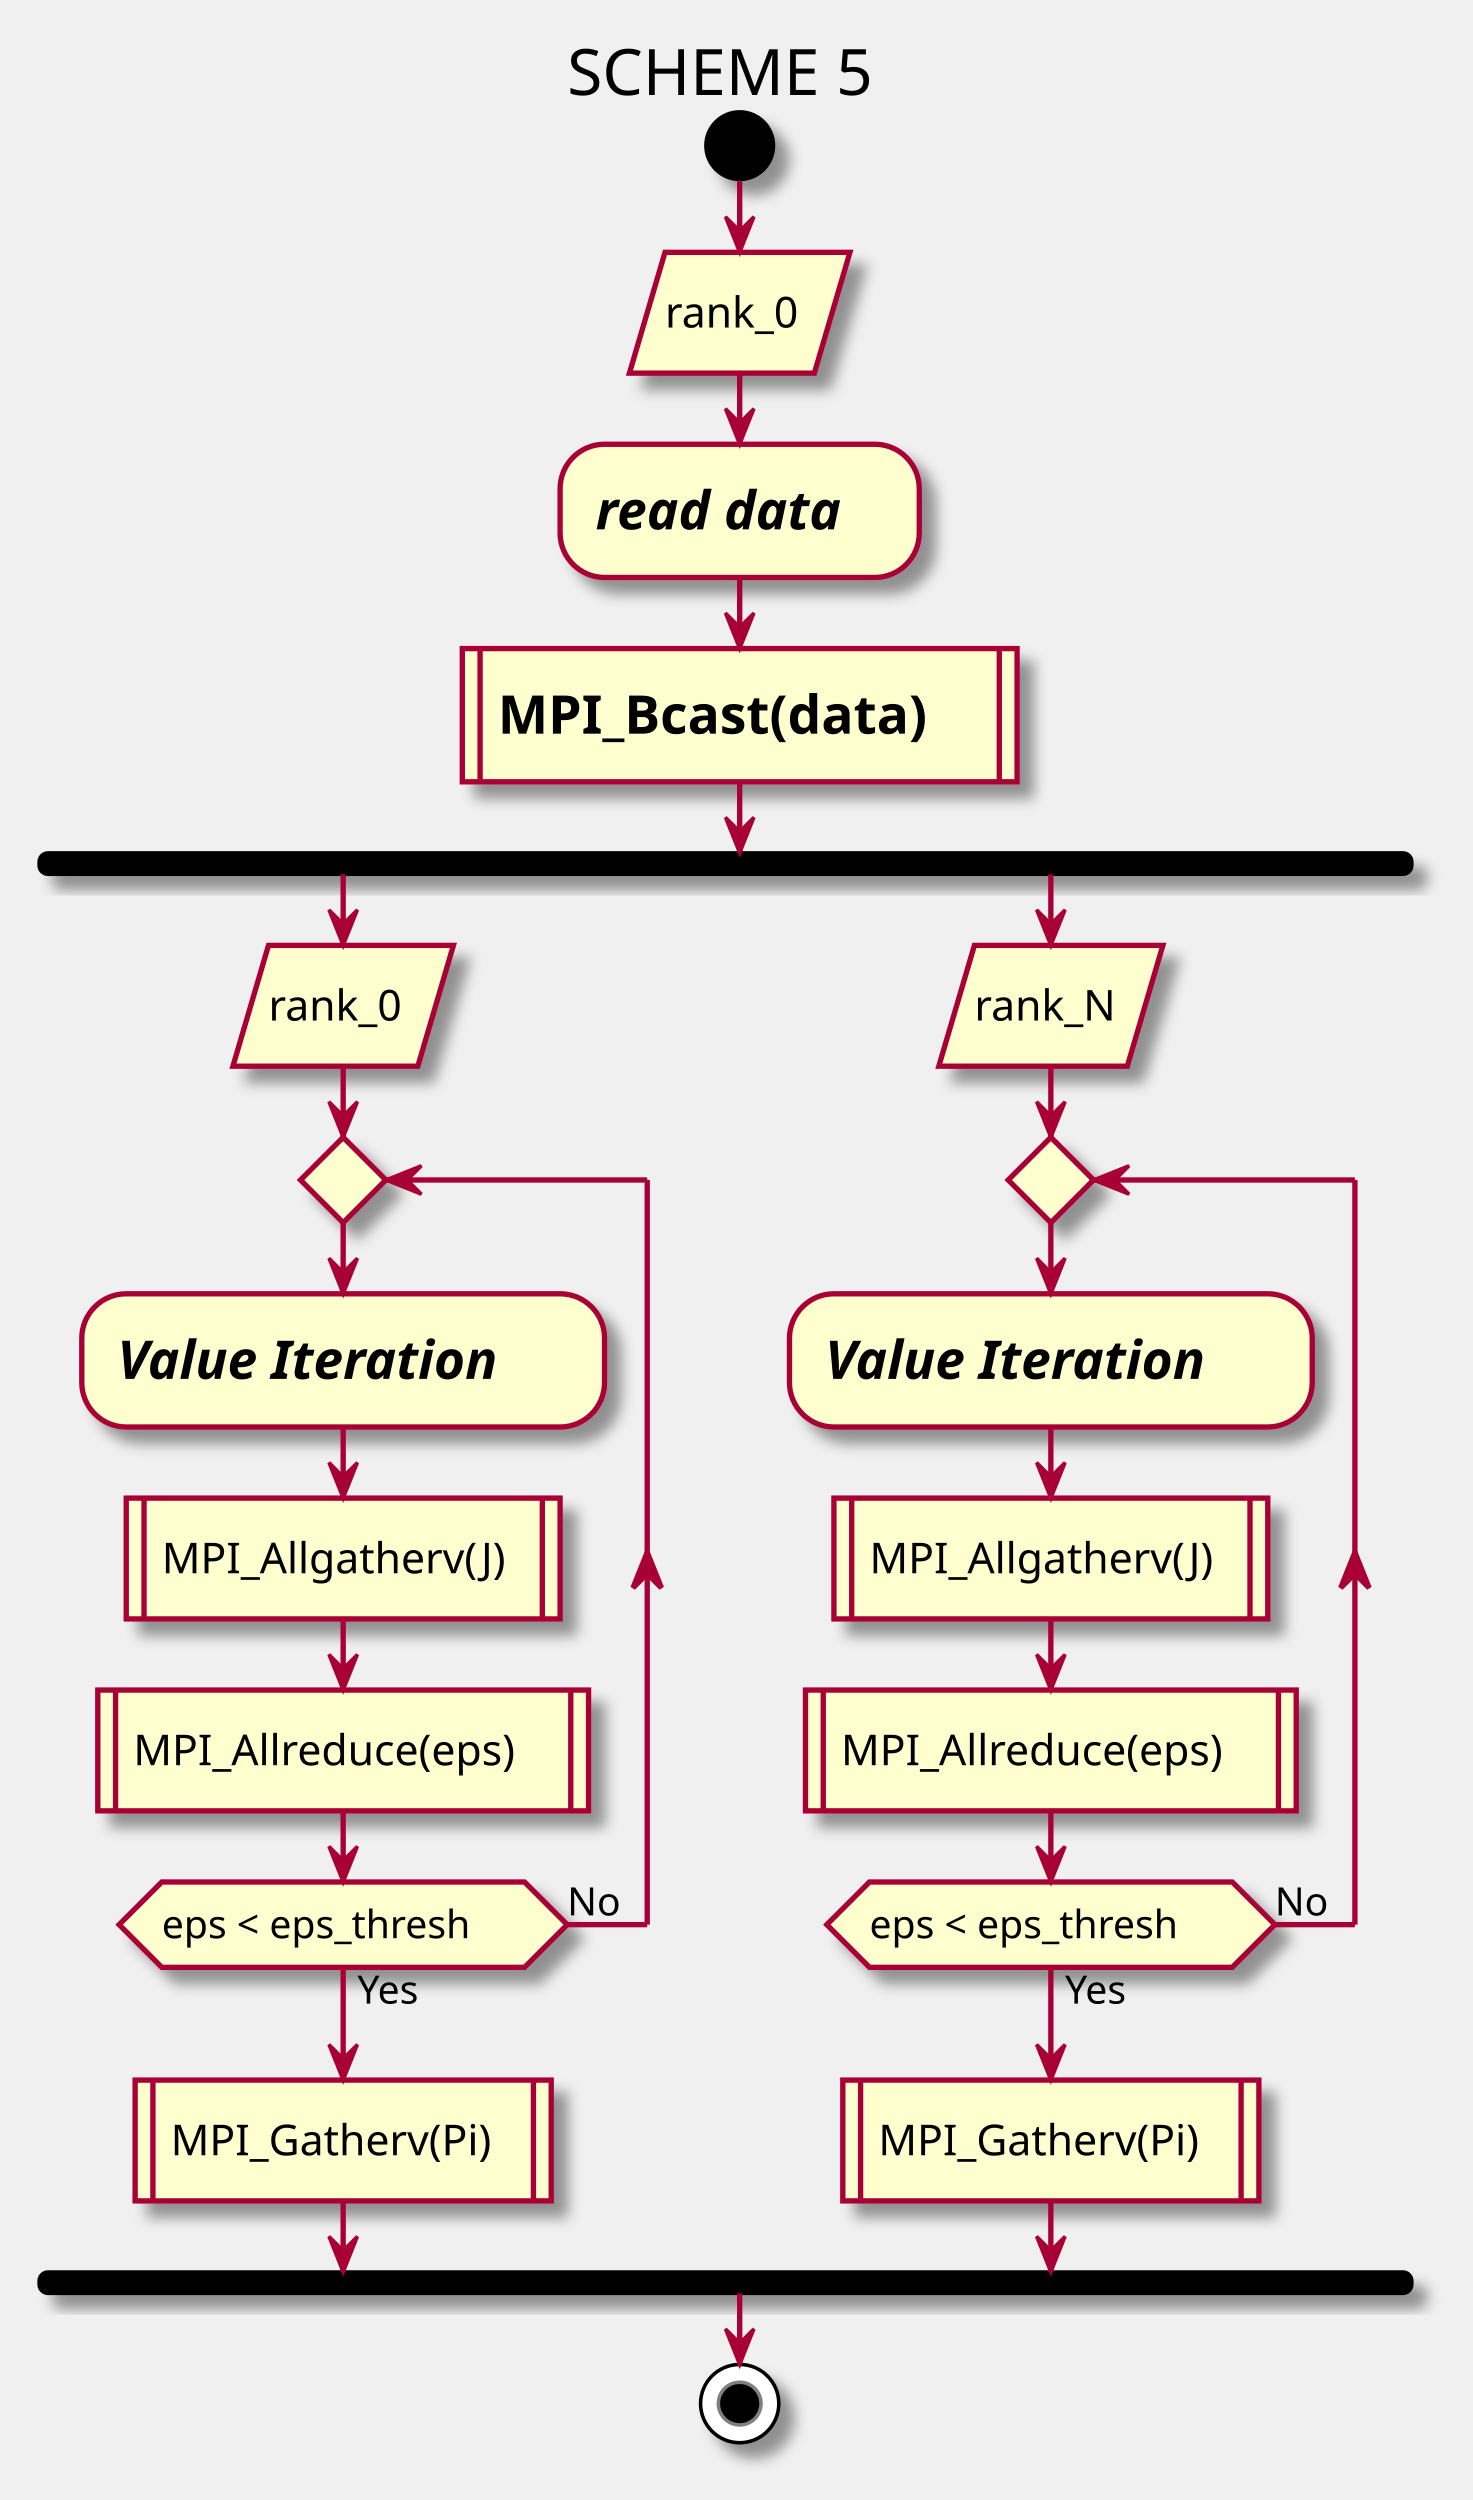
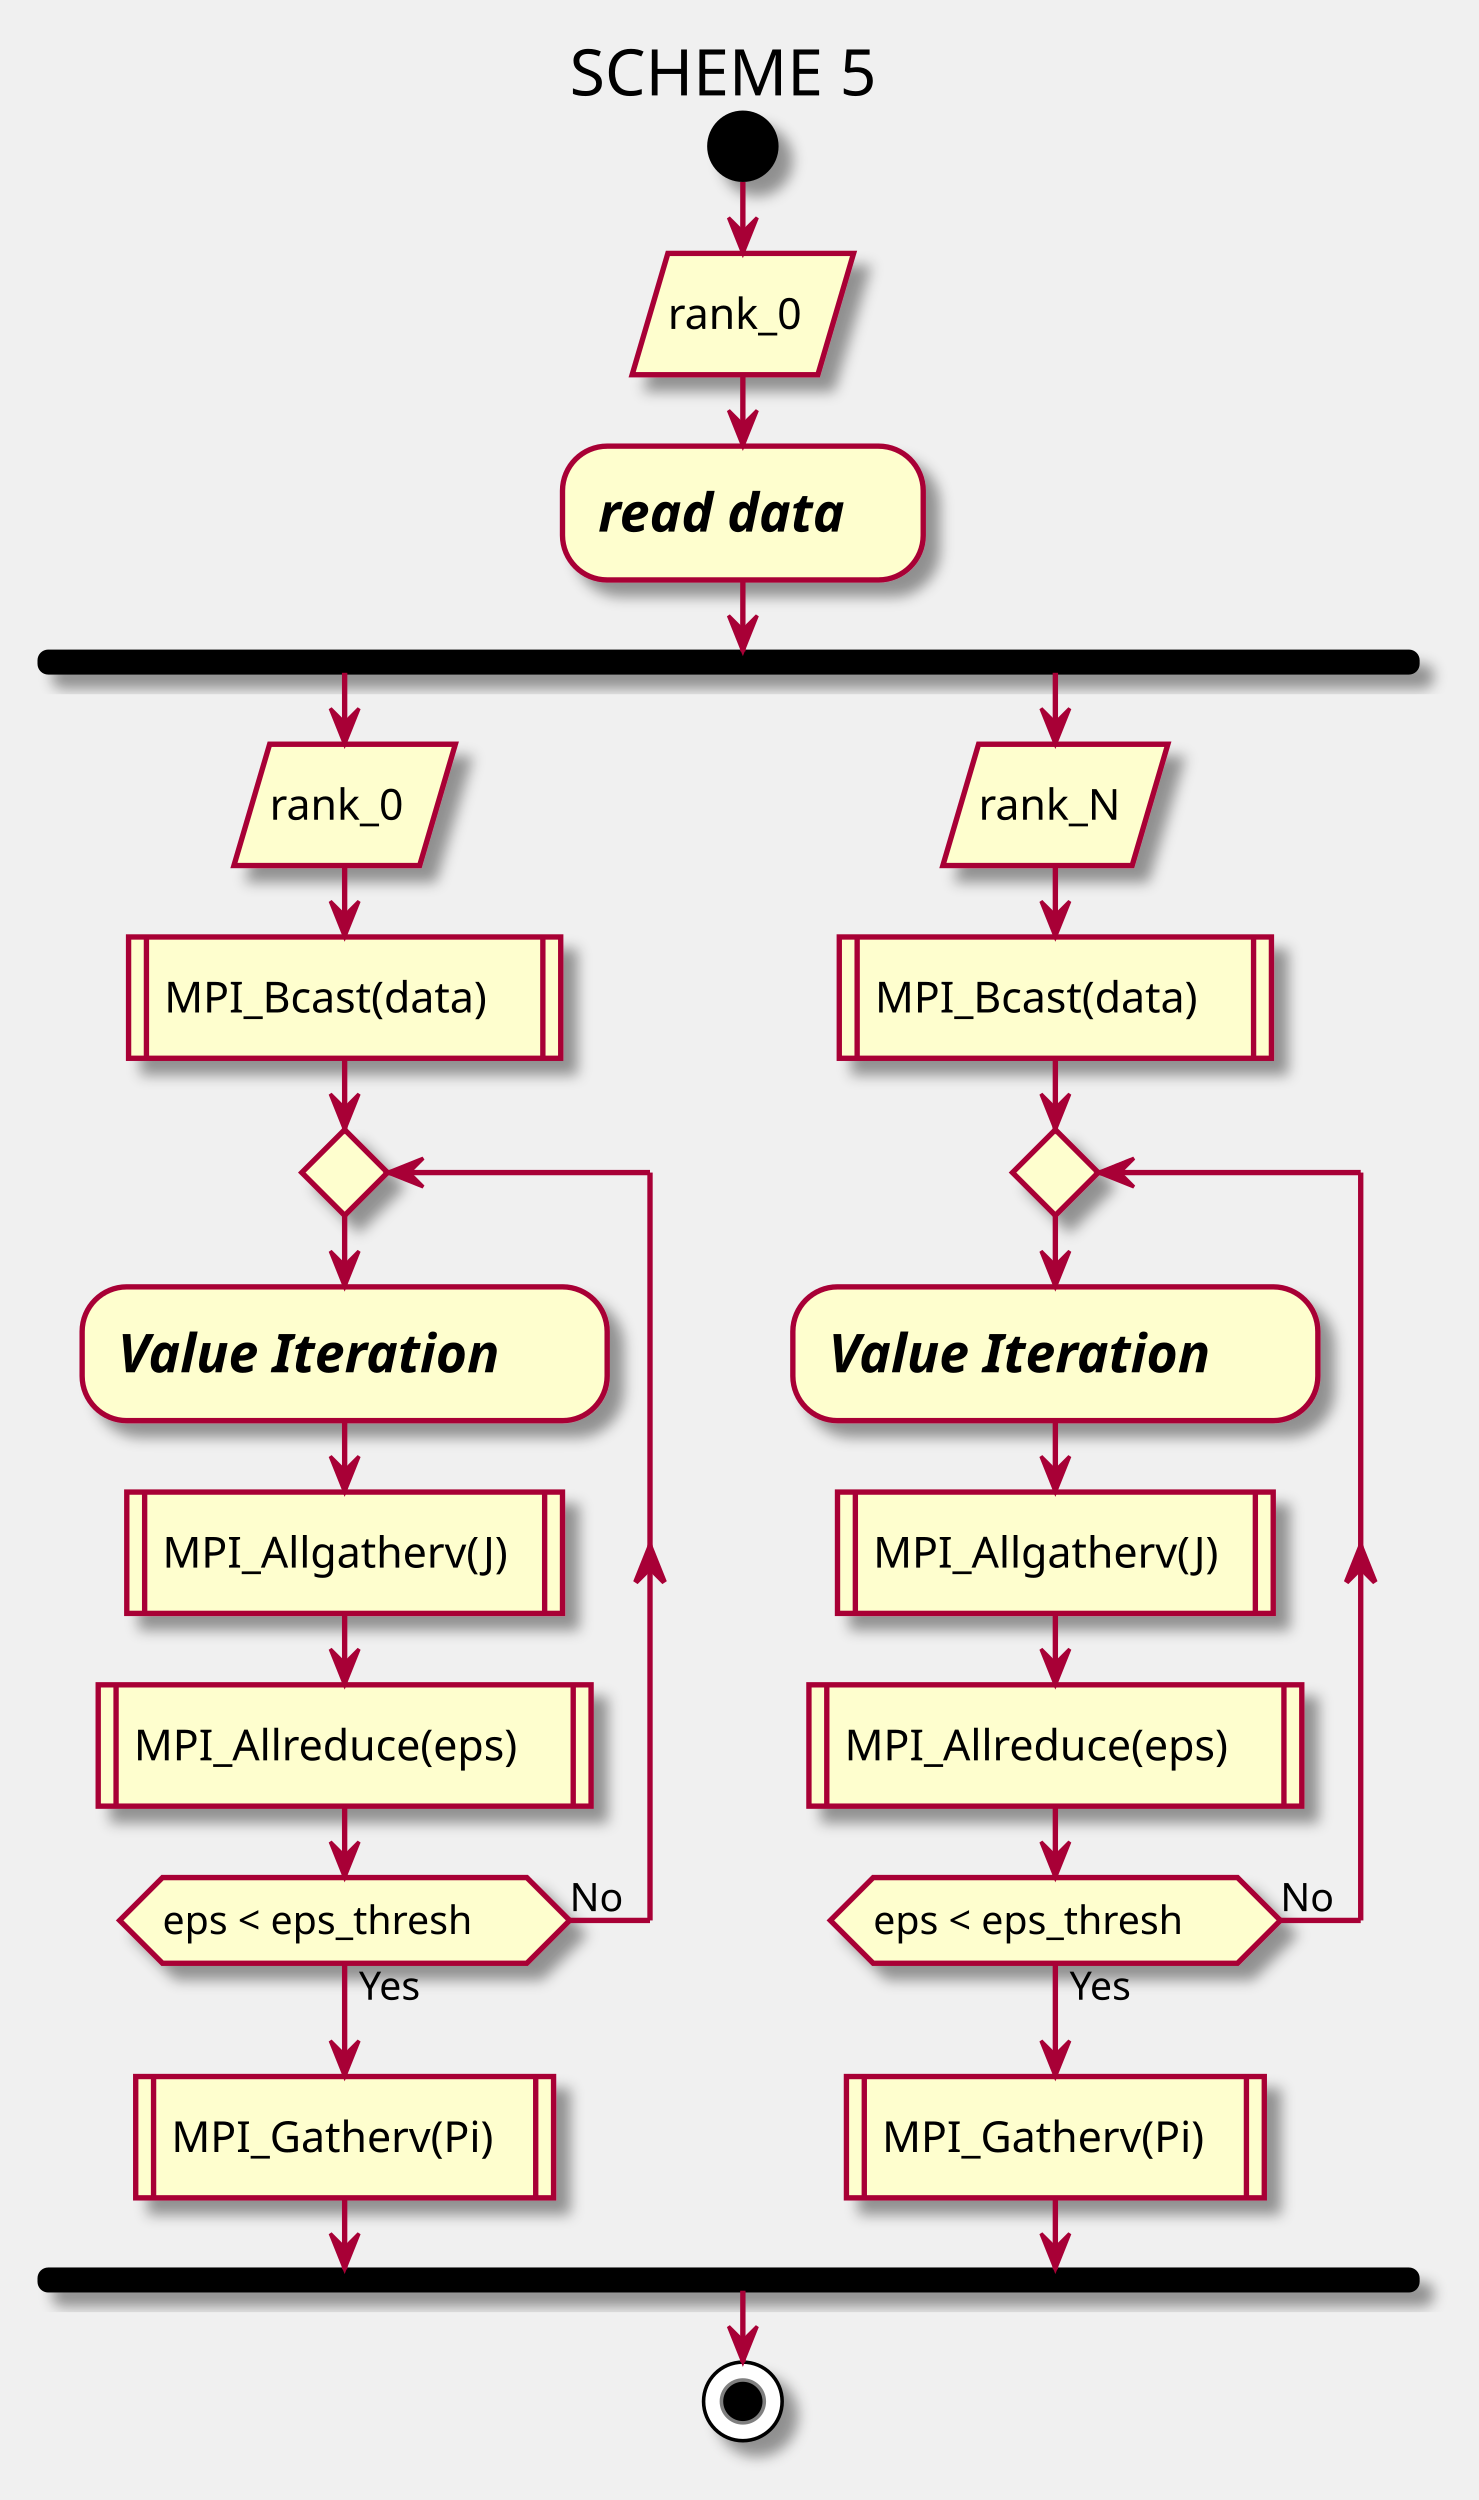
- <svg xmlns="http://www.w3.org/2000/svg" contentScriptType="application/ecmascript" contentStyleType="text/css" height="703px" preserveAspectRatio="none" style="width:414px;height:703px;background:#FFFFFF;" version="1.1" viewBox="0 0 414 703" width="414px" zoomAndPan="magnify">
+ <svg xmlns="http://www.w3.org/2000/svg" contentScriptType="application/ecmascript" contentStyleType="text/css" height="700px" preserveAspectRatio="none" style="width:414px;height:700px;background:#FFFFFF;" version="1.1" viewBox="0 0 414 700" width="414px" zoomAndPan="magnify">
  <defs>
-     <filter height="300%" id="f2fhpbwgb8ja" width="300%" x="-1" y="-1">
+     <filter height="300%" id="fy9tej9zc8kto" width="300%" x="-1" y="-1">
      <feGaussianBlur result="blurOut" stdDeviation="2.0" />
      <feColorMatrix in="blurOut" result="blurOut2" type="matrix" values="0 0 0 0 0 0 0 0 0 0 0 0 0 0 0 0 0 0 .4 0" />
      <feOffset dx="4.0" dy="4.0" in="blurOut2" result="blurOut3" />
      <feBlend in="SourceGraphic" in2="blurOut3" mode="normal" />
    </filter>
  </defs>
  <g>
    <text fill="#000000" font-family="sans-serif" font-size="18" lengthAdjust="spacing" textLength="93" x="159.5" y="26.708">SCHEME 5</text>
-     <ellipse cx="208" cy="40.953" fill="#000000" filter="url(#f2fhpbwgb8ja)" rx="10" ry="10" style="stroke:none;stroke-width:1.0;" />
-     <polygon fill="#FEFECE" filter="url(#f2fhpbwgb8ja)" points="187,70.953,239,70.953,229,104.922,177,104.922" style="stroke:#A80036;stroke-width:1.5;" />
+     <ellipse cx="208" cy="40.953" fill="#000000" filter="url(#fy9tej9zc8kto)" rx="10" ry="10" style="stroke:none;stroke-width:1.0;" />
+     <polygon fill="#FEFECE" filter="url(#fy9tej9zc8kto)" points="187,70.953,239,70.953,229,104.922,177,104.922" style="stroke:#A80036;stroke-width:1.5;" />
    <text fill="#000000" font-family="sans-serif" font-size="12" lengthAdjust="spacing" textLength="42" x="187" y="92.092">rank_0</text>
-     <rect fill="#FEFECE" filter="url(#f2fhpbwgb8ja)" height="37.461" rx="12.5" ry="12.5" style="stroke:#A80036;stroke-width:1.5;" width="101" x="157.5" y="124.922" />
+     <rect fill="#FEFECE" filter="url(#fy9tej9zc8kto)" height="37.461" rx="12.5" ry="12.5" style="stroke:#A80036;stroke-width:1.5;" width="101" x="157.5" y="124.922" />
    <text fill="#000000" font-family="sans-serif" font-size="15" font-style="italic" font-weight="bold" lengthAdjust="spacing" textLength="81" x="167.5" y="148.845">read data</text>
-     <rect fill="#FEFECE" filter="url(#f2fhpbwgb8ja)" height="37.461" style="stroke:#A80036;stroke-width:1.5;" width="156" x="130" y="182.383" />
-     <line style="stroke:#A80036;stroke-width:1.5;" x1="135" x2="135" y1="182.383" y2="219.844" />
-     <line style="stroke:#A80036;stroke-width:1.5;" x1="281" x2="281" y1="182.383" y2="219.844" />
-     <text fill="#000000" font-family="sans-serif" font-size="15" font-weight="bold" lengthAdjust="spacing" textLength="136" x="140" y="206.306">MPI_Bcast(data)</text>
-     <rect fill="#000000" filter="url(#f2fhpbwgb8ja)" height="6" rx="2.5" ry="2.5" style="stroke:#000000;stroke-width:1.0;" width="386" x="11" y="239.844" />
-     <polygon fill="#FEFECE" filter="url(#f2fhpbwgb8ja)" points="75.5,265.844,127.5,265.844,117.5,299.812,65.5,299.812" style="stroke:#A80036;stroke-width:1.5;" />
-     <text fill="#000000" font-family="sans-serif" font-size="12" lengthAdjust="spacing" textLength="42" x="75.5" y="286.982">rank_0</text>
-     <rect fill="#FEFECE" filter="url(#f2fhpbwgb8ja)" height="37.461" rx="12.5" ry="12.5" style="stroke:#A80036;stroke-width:1.5;" width="147" x="23" y="363.812" />
-     <text fill="#000000" font-family="sans-serif" font-size="15" font-style="italic" font-weight="bold" lengthAdjust="spacing" textLength="127" x="33" y="387.736">Value Iteration</text>
-     <rect fill="#FEFECE" filter="url(#f2fhpbwgb8ja)" height="33.969" style="stroke:#A80036;stroke-width:1.5;" width="122" x="35.5" y="421.273" />
-     <line style="stroke:#A80036;stroke-width:1.5;" x1="40.5" x2="40.5" y1="421.273" y2="455.242" />
-     <line style="stroke:#A80036;stroke-width:1.5;" x1="152.5" x2="152.5" y1="421.273" y2="455.242" />
-     <text fill="#000000" font-family="sans-serif" font-size="12" lengthAdjust="spacing" textLength="102" x="45.5" y="442.412">MPI_Allgatherv(J)</text>
-     <rect fill="#FEFECE" filter="url(#f2fhpbwgb8ja)" height="33.969" style="stroke:#A80036;stroke-width:1.5;" width="138" x="27.5" y="475.242" />
-     <line style="stroke:#A80036;stroke-width:1.5;" x1="32.5" x2="32.5" y1="475.242" y2="509.211" />
-     <line style="stroke:#A80036;stroke-width:1.5;" x1="160.5" x2="160.5" y1="475.242" y2="509.211" />
-     <text fill="#000000" font-family="sans-serif" font-size="12" lengthAdjust="spacing" textLength="118" x="37.5" y="496.381">MPI_Allreduce(eps)</text>
-     <polygon fill="#FEFECE" filter="url(#f2fhpbwgb8ja)" points="96.5,319.812,108.5,331.812,96.5,343.812,84.5,331.812,96.5,319.812" style="stroke:#A80036;stroke-width:1.5;" />
-     <polygon fill="#FEFECE" filter="url(#f2fhpbwgb8ja)" points="45.5,529.211,147.5,529.211,159.5,541.211,147.5,553.211,45.5,553.211,33.5,541.211,45.5,529.211" style="stroke:#A80036;stroke-width:1.5;" />
-     <text fill="#000000" font-family="sans-serif" font-size="11" lengthAdjust="spacing" textLength="21" x="100.5" y="563.421">Yes</text>
-     <text fill="#000000" font-family="sans-serif" font-size="11" lengthAdjust="spacing" textLength="102" x="45.5" y="545.019">eps &lt; eps_thresh</text>
-     <text fill="#000000" font-family="sans-serif" font-size="11" lengthAdjust="spacing" textLength="15" x="159.5" y="538.617">No</text>
-     <rect fill="#FEFECE" filter="url(#f2fhpbwgb8ja)" height="33.969" style="stroke:#A80036;stroke-width:1.5;" width="117" x="38" y="584.921" />
-     <line style="stroke:#A80036;stroke-width:1.5;" x1="43" x2="43" y1="584.921" y2="618.89" />
-     <line style="stroke:#A80036;stroke-width:1.5;" x1="150" x2="150" y1="584.921" y2="618.89" />
-     <text fill="#000000" font-family="sans-serif" font-size="12" lengthAdjust="spacing" textLength="97" x="48" y="606.06">MPI_Gatherv(Pi)</text>
-     <polygon fill="#FEFECE" filter="url(#f2fhpbwgb8ja)" points="274,265.844,327,265.844,317,299.812,264,299.812" style="stroke:#A80036;stroke-width:1.5;" />
-     <text fill="#000000" font-family="sans-serif" font-size="12" lengthAdjust="spacing" textLength="43" x="274" y="286.982">rank_N</text>
-     <rect fill="#FEFECE" filter="url(#f2fhpbwgb8ja)" height="37.461" rx="12.5" ry="12.5" style="stroke:#A80036;stroke-width:1.5;" width="147" x="222" y="363.812" />
-     <text fill="#000000" font-family="sans-serif" font-size="15" font-style="italic" font-weight="bold" lengthAdjust="spacing" textLength="127" x="232" y="387.736">Value Iteration</text>
-     <rect fill="#FEFECE" filter="url(#f2fhpbwgb8ja)" height="33.969" style="stroke:#A80036;stroke-width:1.5;" width="122" x="234.5" y="421.273" />
-     <line style="stroke:#A80036;stroke-width:1.5;" x1="239.5" x2="239.5" y1="421.273" y2="455.242" />
-     <line style="stroke:#A80036;stroke-width:1.5;" x1="351.5" x2="351.5" y1="421.273" y2="455.242" />
-     <text fill="#000000" font-family="sans-serif" font-size="12" lengthAdjust="spacing" textLength="102" x="244.5" y="442.412">MPI_Allgatherv(J)</text>
-     <rect fill="#FEFECE" filter="url(#f2fhpbwgb8ja)" height="33.969" style="stroke:#A80036;stroke-width:1.5;" width="138" x="226.5" y="475.242" />
-     <line style="stroke:#A80036;stroke-width:1.5;" x1="231.5" x2="231.5" y1="475.242" y2="509.211" />
-     <line style="stroke:#A80036;stroke-width:1.5;" x1="359.5" x2="359.5" y1="475.242" y2="509.211" />
-     <text fill="#000000" font-family="sans-serif" font-size="12" lengthAdjust="spacing" textLength="118" x="236.5" y="496.381">MPI_Allreduce(eps)</text>
-     <polygon fill="#FEFECE" filter="url(#f2fhpbwgb8ja)" points="295.5,319.812,307.5,331.812,295.5,343.812,283.5,331.812,295.5,319.812" style="stroke:#A80036;stroke-width:1.5;" />
-     <polygon fill="#FEFECE" filter="url(#f2fhpbwgb8ja)" points="244.5,529.211,346.5,529.211,358.5,541.211,346.5,553.211,244.5,553.211,232.5,541.211,244.5,529.211" style="stroke:#A80036;stroke-width:1.5;" />
-     <text fill="#000000" font-family="sans-serif" font-size="11" lengthAdjust="spacing" textLength="21" x="299.5" y="563.421">Yes</text>
-     <text fill="#000000" font-family="sans-serif" font-size="11" lengthAdjust="spacing" textLength="102" x="244.5" y="545.019">eps &lt; eps_thresh</text>
-     <text fill="#000000" font-family="sans-serif" font-size="11" lengthAdjust="spacing" textLength="15" x="358.5" y="538.617">No</text>
-     <rect fill="#FEFECE" filter="url(#f2fhpbwgb8ja)" height="33.969" style="stroke:#A80036;stroke-width:1.5;" width="117" x="237" y="584.921" />
-     <line style="stroke:#A80036;stroke-width:1.5;" x1="242" x2="242" y1="584.921" y2="618.89" />
-     <line style="stroke:#A80036;stroke-width:1.5;" x1="349" x2="349" y1="584.921" y2="618.89" />
-     <text fill="#000000" font-family="sans-serif" font-size="12" lengthAdjust="spacing" textLength="97" x="247" y="606.06">MPI_Gatherv(Pi)</text>
-     <rect fill="#000000" filter="url(#f2fhpbwgb8ja)" height="6" rx="2.5" ry="2.5" style="stroke:#000000;stroke-width:1.0;" width="386" x="11" y="638.89" />
-     <ellipse cx="208" cy="675.89" fill="#FFFFFF" filter="url(#f2fhpbwgb8ja)" rx="11" ry="11" style="stroke:#000000;stroke-width:1.0;" />
-     <ellipse cx="208" cy="675.89" fill="#000000" rx="6" ry="6" style="stroke:#7F7F7F;stroke-width:1.0;" />
+     <rect fill="#000000" filter="url(#fy9tej9zc8kto)" height="6" rx="2.5" ry="2.5" style="stroke:#000000;stroke-width:1.0;" width="386" x="11" y="182.383" />
+     <polygon fill="#FEFECE" filter="url(#fy9tej9zc8kto)" points="75.5,208.383,127.5,208.383,117.5,242.352,65.5,242.352" style="stroke:#A80036;stroke-width:1.5;" />
+     <text fill="#000000" font-family="sans-serif" font-size="12" lengthAdjust="spacing" textLength="42" x="75.5" y="229.522">rank_0</text>
+     <rect fill="#FEFECE" filter="url(#fy9tej9zc8kto)" height="33.969" style="stroke:#A80036;stroke-width:1.5;" width="121" x="36" y="262.352" />
+     <line style="stroke:#A80036;stroke-width:1.5;" x1="41" x2="41" y1="262.352" y2="296.32" />
+     <line style="stroke:#A80036;stroke-width:1.5;" x1="152" x2="152" y1="262.352" y2="296.32" />
+     <text fill="#000000" font-family="sans-serif" font-size="12" lengthAdjust="spacing" textLength="101" x="46" y="283.49">MPI_Bcast(data)</text>
+     <rect fill="#FEFECE" filter="url(#fy9tej9zc8kto)" height="37.461" rx="12.5" ry="12.5" style="stroke:#A80036;stroke-width:1.5;" width="147" x="23" y="360.32" />
+     <text fill="#000000" font-family="sans-serif" font-size="15" font-style="italic" font-weight="bold" lengthAdjust="spacing" textLength="127" x="33" y="384.244">Value Iteration</text>
+     <rect fill="#FEFECE" filter="url(#fy9tej9zc8kto)" height="33.969" style="stroke:#A80036;stroke-width:1.5;" width="122" x="35.5" y="417.781" />
+     <line style="stroke:#A80036;stroke-width:1.5;" x1="40.5" x2="40.5" y1="417.781" y2="451.75" />
+     <line style="stroke:#A80036;stroke-width:1.5;" x1="152.5" x2="152.5" y1="417.781" y2="451.75" />
+     <text fill="#000000" font-family="sans-serif" font-size="12" lengthAdjust="spacing" textLength="102" x="45.5" y="438.92">MPI_Allgatherv(J)</text>
+     <rect fill="#FEFECE" filter="url(#fy9tej9zc8kto)" height="33.969" style="stroke:#A80036;stroke-width:1.5;" width="138" x="27.5" y="471.75" />
+     <line style="stroke:#A80036;stroke-width:1.5;" x1="32.5" x2="32.5" y1="471.75" y2="505.719" />
+     <line style="stroke:#A80036;stroke-width:1.5;" x1="160.5" x2="160.5" y1="471.75" y2="505.719" />
+     <text fill="#000000" font-family="sans-serif" font-size="12" lengthAdjust="spacing" textLength="118" x="37.5" y="492.889">MPI_Allreduce(eps)</text>
+     <polygon fill="#FEFECE" filter="url(#fy9tej9zc8kto)" points="96.5,316.32,108.5,328.32,96.5,340.32,84.5,328.32,96.5,316.32" style="stroke:#A80036;stroke-width:1.5;" />
+     <polygon fill="#FEFECE" filter="url(#fy9tej9zc8kto)" points="45.5,525.719,147.5,525.719,159.5,537.719,147.5,549.719,45.5,549.719,33.5,537.719,45.5,525.719" style="stroke:#A80036;stroke-width:1.5;" />
+     <text fill="#000000" font-family="sans-serif" font-size="11" lengthAdjust="spacing" textLength="21" x="100.5" y="559.929">Yes</text>
+     <text fill="#000000" font-family="sans-serif" font-size="11" lengthAdjust="spacing" textLength="102" x="45.5" y="541.527">eps &lt; eps_thresh</text>
+     <text fill="#000000" font-family="sans-serif" font-size="11" lengthAdjust="spacing" textLength="15" x="159.5" y="535.125">No</text>
+     <rect fill="#FEFECE" filter="url(#fy9tej9zc8kto)" height="33.969" style="stroke:#A80036;stroke-width:1.5;" width="117" x="38" y="581.429" />
+     <line style="stroke:#A80036;stroke-width:1.5;" x1="43" x2="43" y1="581.429" y2="615.398" />
+     <line style="stroke:#A80036;stroke-width:1.5;" x1="150" x2="150" y1="581.429" y2="615.398" />
+     <text fill="#000000" font-family="sans-serif" font-size="12" lengthAdjust="spacing" textLength="97" x="48" y="602.568">MPI_Gatherv(Pi)</text>
+     <polygon fill="#FEFECE" filter="url(#fy9tej9zc8kto)" points="274,208.383,327,208.383,317,242.352,264,242.352" style="stroke:#A80036;stroke-width:1.5;" />
+     <text fill="#000000" font-family="sans-serif" font-size="12" lengthAdjust="spacing" textLength="43" x="274" y="229.522">rank_N</text>
+     <rect fill="#FEFECE" filter="url(#fy9tej9zc8kto)" height="33.969" style="stroke:#A80036;stroke-width:1.5;" width="121" x="235" y="262.352" />
+     <line style="stroke:#A80036;stroke-width:1.5;" x1="240" x2="240" y1="262.352" y2="296.32" />
+     <line style="stroke:#A80036;stroke-width:1.5;" x1="351" x2="351" y1="262.352" y2="296.32" />
+     <text fill="#000000" font-family="sans-serif" font-size="12" lengthAdjust="spacing" textLength="101" x="245" y="283.49">MPI_Bcast(data)</text>
+     <rect fill="#FEFECE" filter="url(#fy9tej9zc8kto)" height="37.461" rx="12.5" ry="12.5" style="stroke:#A80036;stroke-width:1.5;" width="147" x="222" y="360.32" />
+     <text fill="#000000" font-family="sans-serif" font-size="15" font-style="italic" font-weight="bold" lengthAdjust="spacing" textLength="127" x="232" y="384.244">Value Iteration</text>
+     <rect fill="#FEFECE" filter="url(#fy9tej9zc8kto)" height="33.969" style="stroke:#A80036;stroke-width:1.5;" width="122" x="234.5" y="417.781" />
+     <line style="stroke:#A80036;stroke-width:1.5;" x1="239.5" x2="239.5" y1="417.781" y2="451.75" />
+     <line style="stroke:#A80036;stroke-width:1.5;" x1="351.5" x2="351.5" y1="417.781" y2="451.75" />
+     <text fill="#000000" font-family="sans-serif" font-size="12" lengthAdjust="spacing" textLength="102" x="244.5" y="438.92">MPI_Allgatherv(J)</text>
+     <rect fill="#FEFECE" filter="url(#fy9tej9zc8kto)" height="33.969" style="stroke:#A80036;stroke-width:1.5;" width="138" x="226.5" y="471.75" />
+     <line style="stroke:#A80036;stroke-width:1.5;" x1="231.5" x2="231.5" y1="471.75" y2="505.719" />
+     <line style="stroke:#A80036;stroke-width:1.5;" x1="359.5" x2="359.5" y1="471.75" y2="505.719" />
+     <text fill="#000000" font-family="sans-serif" font-size="12" lengthAdjust="spacing" textLength="118" x="236.5" y="492.889">MPI_Allreduce(eps)</text>
+     <polygon fill="#FEFECE" filter="url(#fy9tej9zc8kto)" points="295.5,316.32,307.5,328.32,295.5,340.32,283.5,328.32,295.5,316.32" style="stroke:#A80036;stroke-width:1.5;" />
+     <polygon fill="#FEFECE" filter="url(#fy9tej9zc8kto)" points="244.5,525.719,346.5,525.719,358.5,537.719,346.5,549.719,244.5,549.719,232.5,537.719,244.5,525.719" style="stroke:#A80036;stroke-width:1.5;" />
+     <text fill="#000000" font-family="sans-serif" font-size="11" lengthAdjust="spacing" textLength="21" x="299.5" y="559.929">Yes</text>
+     <text fill="#000000" font-family="sans-serif" font-size="11" lengthAdjust="spacing" textLength="102" x="244.5" y="541.527">eps &lt; eps_thresh</text>
+     <text fill="#000000" font-family="sans-serif" font-size="11" lengthAdjust="spacing" textLength="15" x="358.5" y="535.125">No</text>
+     <rect fill="#FEFECE" filter="url(#fy9tej9zc8kto)" height="33.969" style="stroke:#A80036;stroke-width:1.5;" width="117" x="237" y="581.429" />
+     <line style="stroke:#A80036;stroke-width:1.5;" x1="242" x2="242" y1="581.429" y2="615.398" />
+     <line style="stroke:#A80036;stroke-width:1.5;" x1="349" x2="349" y1="581.429" y2="615.398" />
+     <text fill="#000000" font-family="sans-serif" font-size="12" lengthAdjust="spacing" textLength="97" x="247" y="602.568">MPI_Gatherv(Pi)</text>
+     <rect fill="#000000" filter="url(#fy9tej9zc8kto)" height="6" rx="2.5" ry="2.5" style="stroke:#000000;stroke-width:1.0;" width="386" x="11" y="635.398" />
+     <ellipse cx="208" cy="672.398" fill="#FFFFFF" filter="url(#fy9tej9zc8kto)" rx="11" ry="11" style="stroke:#000000;stroke-width:1.0;" />
+     <ellipse cx="208" cy="672.398" fill="#000000" rx="6" ry="6" style="stroke:#7F7F7F;stroke-width:1.0;" />
    <line style="stroke:#A80036;stroke-width:1.5;" x1="208" x2="208" y1="50.953" y2="70.953" />
    <polygon fill="#A80036" points="204,60.953,208,70.953,212,60.953,208,64.953" style="stroke:#A80036;stroke-width:1.0;" />
    <line style="stroke:#A80036;stroke-width:1.5;" x1="208" x2="208" y1="104.922" y2="124.922" />
    <polygon fill="#A80036" points="204,114.922,208,124.922,212,114.922,208,118.922" style="stroke:#A80036;stroke-width:1.0;" />
+     <line style="stroke:#A80036;stroke-width:1.5;" x1="96.5" x2="96.5" y1="242.352" y2="262.352" />
+     <polygon fill="#A80036" points="92.5,252.352,96.5,262.352,100.5,252.352,96.5,256.352" style="stroke:#A80036;stroke-width:1.0;" />
+     <line style="stroke:#A80036;stroke-width:1.5;" x1="96.5" x2="96.5" y1="397.781" y2="417.781" />
+     <polygon fill="#A80036" points="92.5,407.781,96.5,417.781,100.5,407.781,96.5,411.781" style="stroke:#A80036;stroke-width:1.0;" />
+     <line style="stroke:#A80036;stroke-width:1.5;" x1="96.5" x2="96.5" y1="451.75" y2="471.75" />
+     <polygon fill="#A80036" points="92.5,461.75,96.5,471.75,100.5,461.75,96.5,465.75" style="stroke:#A80036;stroke-width:1.0;" />
+     <line style="stroke:#A80036;stroke-width:1.5;" x1="96.5" x2="96.5" y1="340.32" y2="360.32" />
+     <polygon fill="#A80036" points="92.5,350.32,96.5,360.32,100.5,350.32,96.5,354.32" style="stroke:#A80036;stroke-width:1.0;" />
+     <line style="stroke:#A80036;stroke-width:1.5;" x1="159.5" x2="182" y1="537.719" y2="537.719" />
+     <polygon fill="#A80036" points="178,443.019,182,433.019,186,443.019,182,439.019" style="stroke:#A80036;stroke-width:1.5;" />
+     <line style="stroke:#A80036;stroke-width:1.5;" x1="182" x2="182" y1="328.32" y2="537.719" />
+     <line style="stroke:#A80036;stroke-width:1.5;" x1="182" x2="108.5" y1="328.32" y2="328.32" />
+     <polygon fill="#A80036" points="118.5,324.32,108.5,328.32,118.5,332.32,114.5,328.32" style="stroke:#A80036;stroke-width:1.0;" />
+     <line style="stroke:#A80036;stroke-width:1.5;" x1="96.5" x2="96.5" y1="505.719" y2="525.719" />
+     <polygon fill="#A80036" points="92.5,515.719,96.5,525.719,100.5,515.719,96.5,519.719" style="stroke:#A80036;stroke-width:1.0;" />
+     <line style="stroke:#A80036;stroke-width:1.5;" x1="96.5" x2="96.5" y1="296.32" y2="316.32" />
+     <polygon fill="#A80036" points="92.5,306.32,96.5,316.32,100.5,306.32,96.5,310.32" style="stroke:#A80036;stroke-width:1.0;" />
+     <line style="stroke:#A80036;stroke-width:1.5;" x1="96.5" x2="96.5" y1="549.719" y2="581.429" />
+     <polygon fill="#A80036" points="92.5,571.429,96.5,581.429,100.5,571.429,96.5,575.429" style="stroke:#A80036;stroke-width:1.0;" />
+     <line style="stroke:#A80036;stroke-width:1.5;" x1="295.5" x2="295.5" y1="242.352" y2="262.352" />
+     <polygon fill="#A80036" points="291.5,252.352,295.5,262.352,299.5,252.352,295.5,256.352" style="stroke:#A80036;stroke-width:1.0;" />
+     <line style="stroke:#A80036;stroke-width:1.5;" x1="295.5" x2="295.5" y1="397.781" y2="417.781" />
+     <polygon fill="#A80036" points="291.5,407.781,295.5,417.781,299.5,407.781,295.5,411.781" style="stroke:#A80036;stroke-width:1.0;" />
+     <line style="stroke:#A80036;stroke-width:1.5;" x1="295.5" x2="295.5" y1="451.75" y2="471.75" />
+     <polygon fill="#A80036" points="291.5,461.75,295.5,471.75,299.5,461.75,295.5,465.75" style="stroke:#A80036;stroke-width:1.0;" />
+     <line style="stroke:#A80036;stroke-width:1.5;" x1="295.5" x2="295.5" y1="340.32" y2="360.32" />
+     <polygon fill="#A80036" points="291.5,350.32,295.5,360.32,299.5,350.32,295.5,354.32" style="stroke:#A80036;stroke-width:1.0;" />
+     <line style="stroke:#A80036;stroke-width:1.5;" x1="358.5" x2="381" y1="537.719" y2="537.719" />
+     <polygon fill="#A80036" points="377,443.019,381,433.019,385,443.019,381,439.019" style="stroke:#A80036;stroke-width:1.5;" />
+     <line style="stroke:#A80036;stroke-width:1.5;" x1="381" x2="381" y1="328.32" y2="537.719" />
+     <line style="stroke:#A80036;stroke-width:1.5;" x1="381" x2="307.5" y1="328.32" y2="328.32" />
+     <polygon fill="#A80036" points="317.5,324.32,307.5,328.32,317.5,332.32,313.5,328.32" style="stroke:#A80036;stroke-width:1.0;" />
+     <line style="stroke:#A80036;stroke-width:1.5;" x1="295.5" x2="295.5" y1="505.719" y2="525.719" />
+     <polygon fill="#A80036" points="291.5,515.719,295.5,525.719,299.5,515.719,295.5,519.719" style="stroke:#A80036;stroke-width:1.0;" />
+     <line style="stroke:#A80036;stroke-width:1.5;" x1="295.5" x2="295.5" y1="296.32" y2="316.32" />
+     <polygon fill="#A80036" points="291.5,306.32,295.5,316.32,299.5,306.32,295.5,310.32" style="stroke:#A80036;stroke-width:1.0;" />
+     <line style="stroke:#A80036;stroke-width:1.5;" x1="295.5" x2="295.5" y1="549.719" y2="581.429" />
+     <polygon fill="#A80036" points="291.5,571.429,295.5,581.429,299.5,571.429,295.5,575.429" style="stroke:#A80036;stroke-width:1.0;" />
+     <line style="stroke:#A80036;stroke-width:1.5;" x1="96.5" x2="96.5" y1="188.383" y2="208.383" />
+     <polygon fill="#A80036" points="92.5,198.383,96.5,208.383,100.5,198.383,96.5,202.383" style="stroke:#A80036;stroke-width:1.0;" />
+     <line style="stroke:#A80036;stroke-width:1.5;" x1="295.5" x2="295.5" y1="188.383" y2="208.383" />
+     <polygon fill="#A80036" points="291.5,198.383,295.5,208.383,299.5,198.383,295.5,202.383" style="stroke:#A80036;stroke-width:1.0;" />
+     <line style="stroke:#A80036;stroke-width:1.5;" x1="96.5" x2="96.5" y1="615.398" y2="635.398" />
+     <polygon fill="#A80036" points="92.5,625.398,96.5,635.398,100.5,625.398,96.5,629.398" style="stroke:#A80036;stroke-width:1.0;" />
+     <line style="stroke:#A80036;stroke-width:1.5;" x1="295.5" x2="295.5" y1="615.398" y2="635.398" />
+     <polygon fill="#A80036" points="291.5,625.398,295.5,635.398,299.5,625.398,295.5,629.398" style="stroke:#A80036;stroke-width:1.0;" />
    <line style="stroke:#A80036;stroke-width:1.5;" x1="208" x2="208" y1="162.383" y2="182.383" />
    <polygon fill="#A80036" points="204,172.383,208,182.383,212,172.383,208,176.383" style="stroke:#A80036;stroke-width:1.0;" />
-     <line style="stroke:#A80036;stroke-width:1.5;" x1="96.5" x2="96.5" y1="401.273" y2="421.273" />
-     <polygon fill="#A80036" points="92.5,411.273,96.5,421.273,100.5,411.273,96.5,415.273" style="stroke:#A80036;stroke-width:1.0;" />
-     <line style="stroke:#A80036;stroke-width:1.5;" x1="96.5" x2="96.5" y1="455.242" y2="475.242" />
-     <polygon fill="#A80036" points="92.5,465.242,96.5,475.242,100.5,465.242,96.5,469.242" style="stroke:#A80036;stroke-width:1.0;" />
-     <line style="stroke:#A80036;stroke-width:1.5;" x1="96.5" x2="96.5" y1="343.812" y2="363.812" />
-     <polygon fill="#A80036" points="92.5,353.812,96.5,363.812,100.5,353.812,96.5,357.812" style="stroke:#A80036;stroke-width:1.0;" />
-     <line style="stroke:#A80036;stroke-width:1.5;" x1="159.5" x2="182" y1="541.211" y2="541.211" />
-     <polygon fill="#A80036" points="178,446.512,182,436.512,186,446.512,182,442.512" style="stroke:#A80036;stroke-width:1.5;" />
-     <line style="stroke:#A80036;stroke-width:1.5;" x1="182" x2="182" y1="331.812" y2="541.211" />
-     <line style="stroke:#A80036;stroke-width:1.5;" x1="182" x2="108.5" y1="331.812" y2="331.812" />
-     <polygon fill="#A80036" points="118.5,327.812,108.5,331.812,118.5,335.812,114.5,331.812" style="stroke:#A80036;stroke-width:1.0;" />
-     <line style="stroke:#A80036;stroke-width:1.5;" x1="96.5" x2="96.5" y1="509.211" y2="529.211" />
-     <polygon fill="#A80036" points="92.5,519.211,96.5,529.211,100.5,519.211,96.5,523.211" style="stroke:#A80036;stroke-width:1.0;" />
-     <line style="stroke:#A80036;stroke-width:1.5;" x1="96.5" x2="96.5" y1="299.812" y2="319.812" />
-     <polygon fill="#A80036" points="92.5,309.812,96.5,319.812,100.5,309.812,96.5,313.812" style="stroke:#A80036;stroke-width:1.0;" />
-     <line style="stroke:#A80036;stroke-width:1.5;" x1="96.5" x2="96.5" y1="553.211" y2="584.921" />
-     <polygon fill="#A80036" points="92.5,574.921,96.5,584.921,100.5,574.921,96.5,578.921" style="stroke:#A80036;stroke-width:1.0;" />
-     <line style="stroke:#A80036;stroke-width:1.5;" x1="295.5" x2="295.5" y1="401.273" y2="421.273" />
-     <polygon fill="#A80036" points="291.5,411.273,295.5,421.273,299.5,411.273,295.5,415.273" style="stroke:#A80036;stroke-width:1.0;" />
-     <line style="stroke:#A80036;stroke-width:1.5;" x1="295.5" x2="295.5" y1="455.242" y2="475.242" />
-     <polygon fill="#A80036" points="291.5,465.242,295.5,475.242,299.5,465.242,295.5,469.242" style="stroke:#A80036;stroke-width:1.0;" />
-     <line style="stroke:#A80036;stroke-width:1.5;" x1="295.5" x2="295.5" y1="343.812" y2="363.812" />
-     <polygon fill="#A80036" points="291.5,353.812,295.5,363.812,299.5,353.812,295.5,357.812" style="stroke:#A80036;stroke-width:1.0;" />
-     <line style="stroke:#A80036;stroke-width:1.5;" x1="358.5" x2="381" y1="541.211" y2="541.211" />
-     <polygon fill="#A80036" points="377,446.512,381,436.512,385,446.512,381,442.512" style="stroke:#A80036;stroke-width:1.5;" />
-     <line style="stroke:#A80036;stroke-width:1.5;" x1="381" x2="381" y1="331.812" y2="541.211" />
-     <line style="stroke:#A80036;stroke-width:1.5;" x1="381" x2="307.5" y1="331.812" y2="331.812" />
-     <polygon fill="#A80036" points="317.5,327.812,307.5,331.812,317.5,335.812,313.5,331.812" style="stroke:#A80036;stroke-width:1.0;" />
-     <line style="stroke:#A80036;stroke-width:1.5;" x1="295.5" x2="295.5" y1="509.211" y2="529.211" />
-     <polygon fill="#A80036" points="291.5,519.211,295.5,529.211,299.5,519.211,295.5,523.211" style="stroke:#A80036;stroke-width:1.0;" />
-     <line style="stroke:#A80036;stroke-width:1.5;" x1="295.5" x2="295.5" y1="299.812" y2="319.812" />
-     <polygon fill="#A80036" points="291.5,309.812,295.5,319.812,299.5,309.812,295.5,313.812" style="stroke:#A80036;stroke-width:1.0;" />
-     <line style="stroke:#A80036;stroke-width:1.5;" x1="295.5" x2="295.5" y1="553.211" y2="584.921" />
-     <polygon fill="#A80036" points="291.5,574.921,295.5,584.921,299.5,574.921,295.5,578.921" style="stroke:#A80036;stroke-width:1.0;" />
-     <line style="stroke:#A80036;stroke-width:1.5;" x1="96.5" x2="96.5" y1="245.844" y2="265.844" />
-     <polygon fill="#A80036" points="92.5,255.844,96.5,265.844,100.5,255.844,96.5,259.844" style="stroke:#A80036;stroke-width:1.0;" />
-     <line style="stroke:#A80036;stroke-width:1.5;" x1="295.5" x2="295.5" y1="245.844" y2="265.844" />
-     <polygon fill="#A80036" points="291.5,255.844,295.5,265.844,299.5,255.844,295.5,259.844" style="stroke:#A80036;stroke-width:1.0;" />
-     <line style="stroke:#A80036;stroke-width:1.5;" x1="96.5" x2="96.5" y1="618.89" y2="638.89" />
-     <polygon fill="#A80036" points="92.5,628.89,96.5,638.89,100.5,628.89,96.5,632.89" style="stroke:#A80036;stroke-width:1.0;" />
-     <line style="stroke:#A80036;stroke-width:1.5;" x1="295.5" x2="295.5" y1="618.89" y2="638.89" />
-     <polygon fill="#A80036" points="291.5,628.89,295.5,638.89,299.5,628.89,295.5,632.89" style="stroke:#A80036;stroke-width:1.0;" />
-     <line style="stroke:#A80036;stroke-width:1.5;" x1="208" x2="208" y1="219.844" y2="239.844" />
-     <polygon fill="#A80036" points="204,229.844,208,239.844,212,229.844,208,233.844" style="stroke:#A80036;stroke-width:1.0;" />
-     <line style="stroke:#A80036;stroke-width:1.5;" x1="208" x2="208" y1="644.89" y2="664.89" />
-     <polygon fill="#A80036" points="204,654.89,208,664.89,212,654.89,208,658.89" style="stroke:#A80036;stroke-width:1.0;" />
+     <line style="stroke:#A80036;stroke-width:1.5;" x1="208" x2="208" y1="641.398" y2="661.398" />
+     <polygon fill="#A80036" points="204,651.398,208,661.398,212,651.398,208,655.398" style="stroke:#A80036;stroke-width:1.0;" />
  </g>
</svg>
